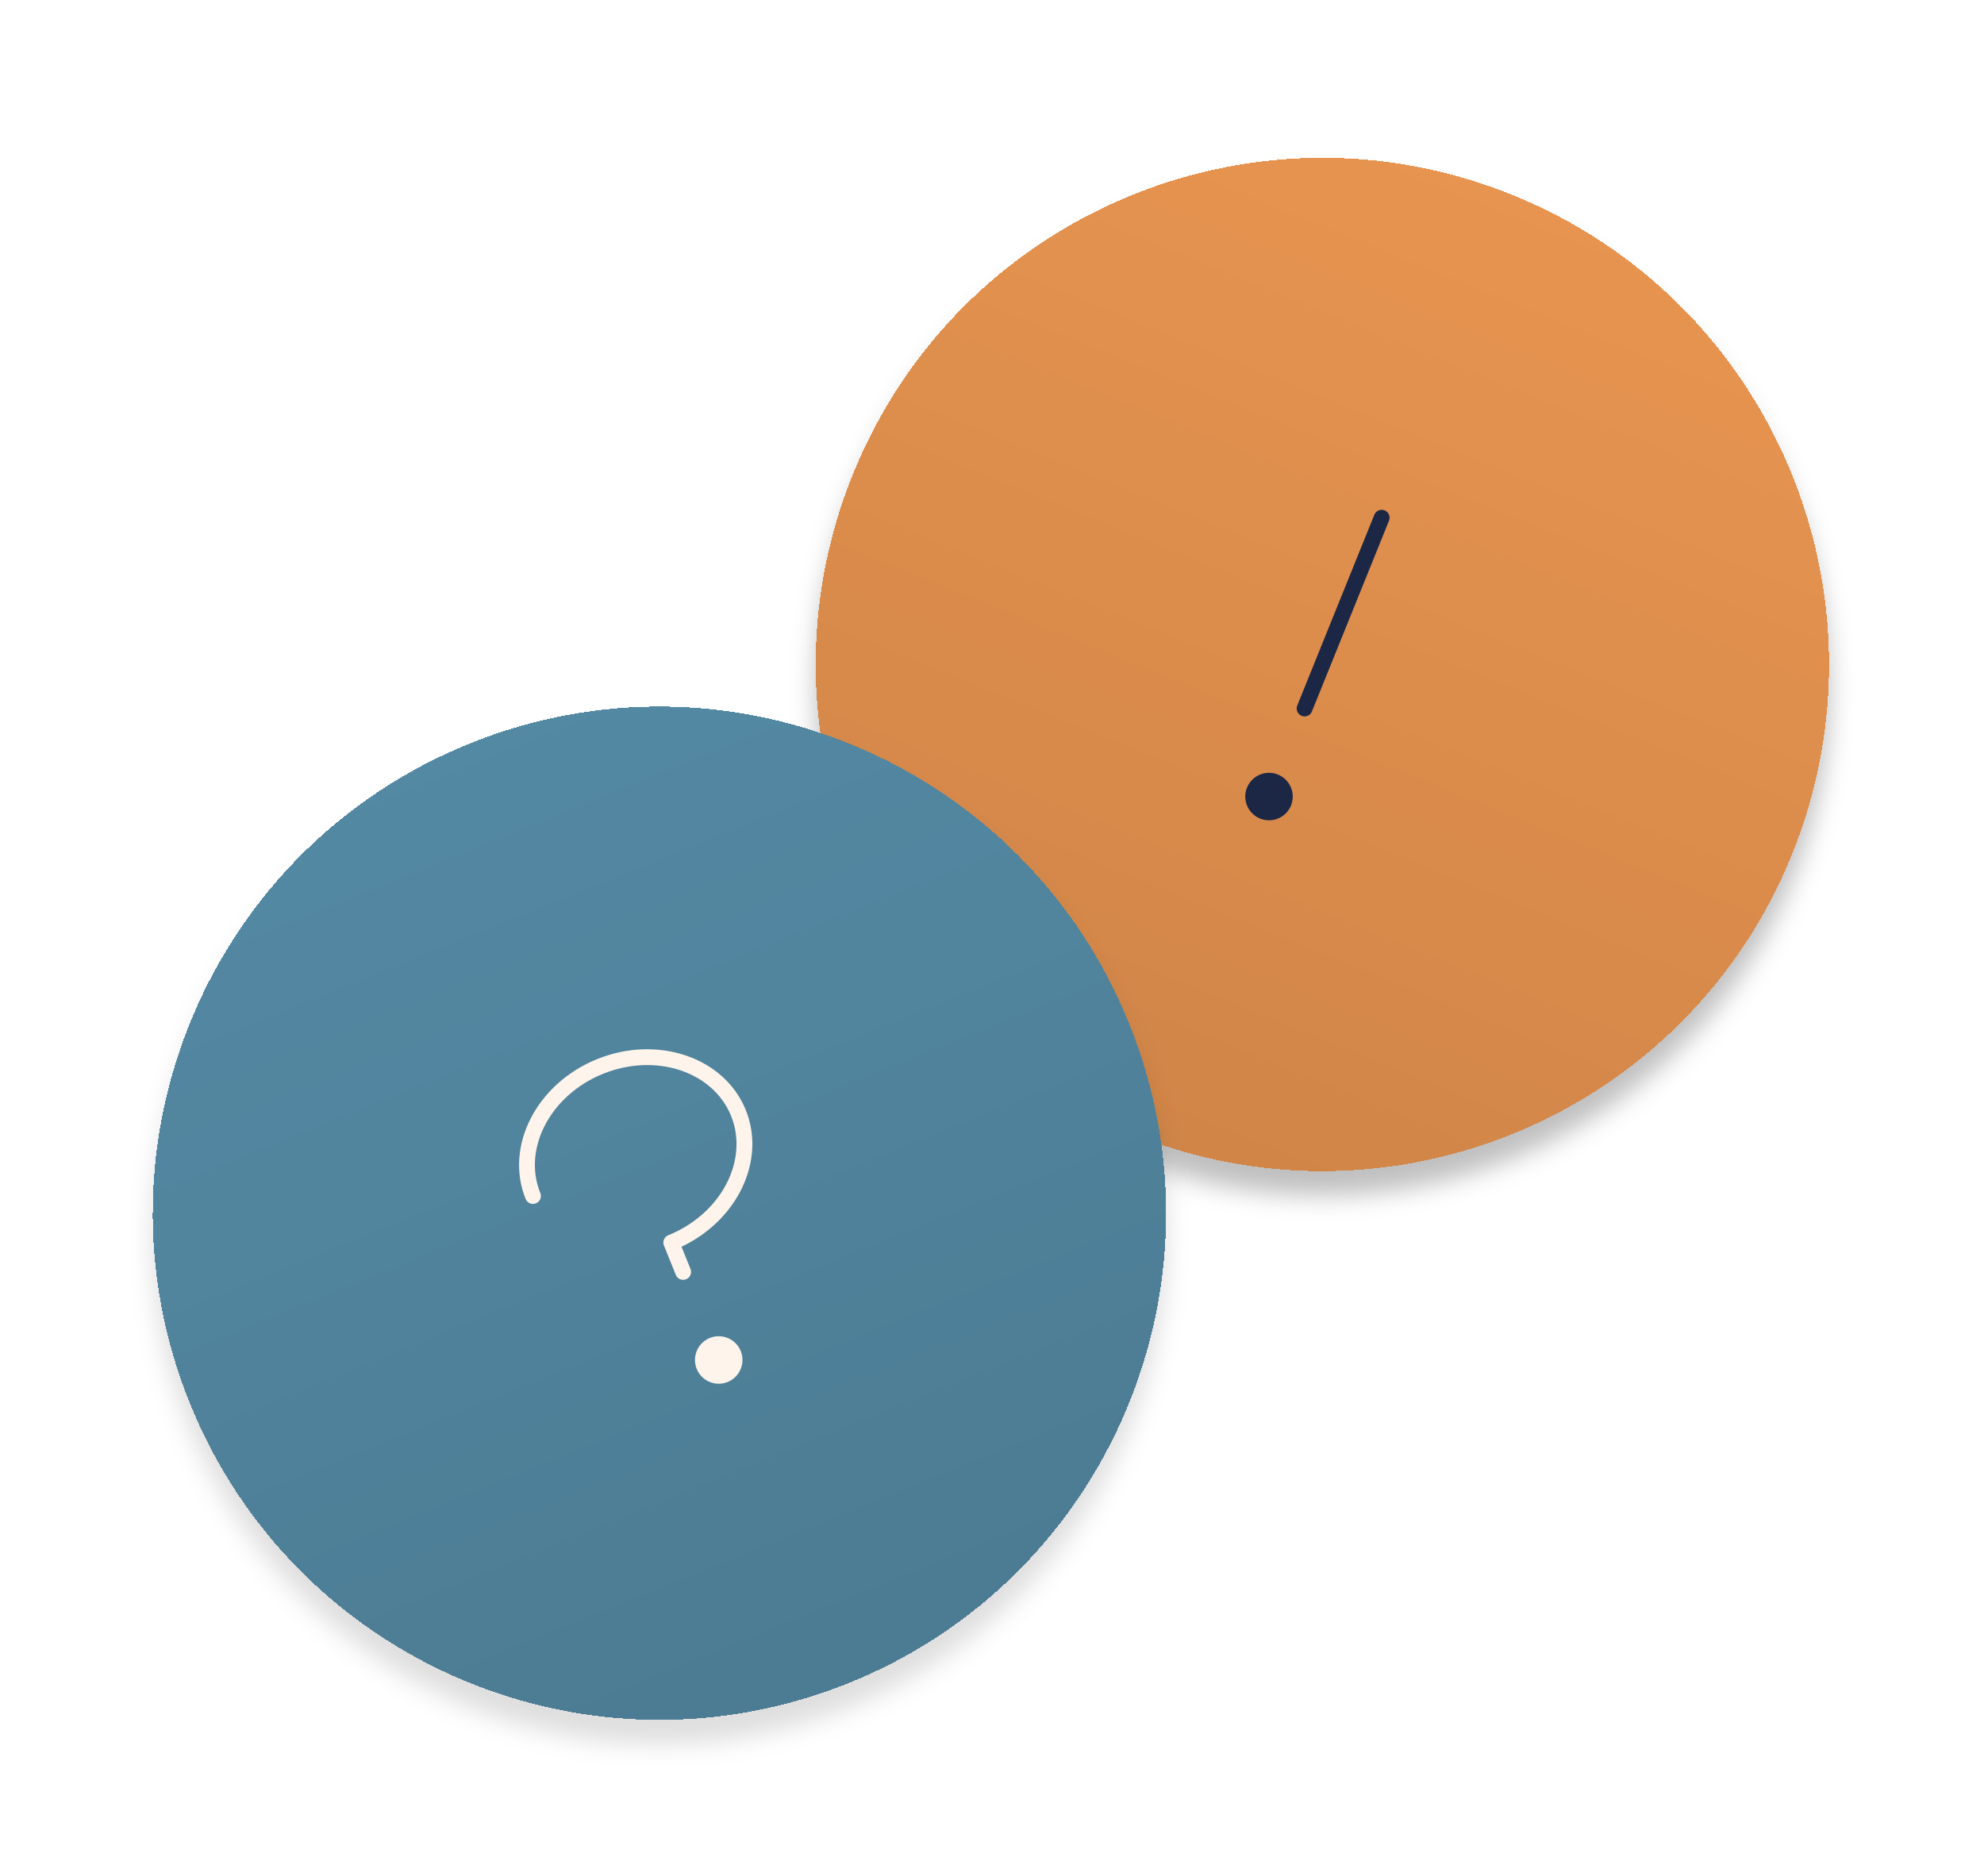
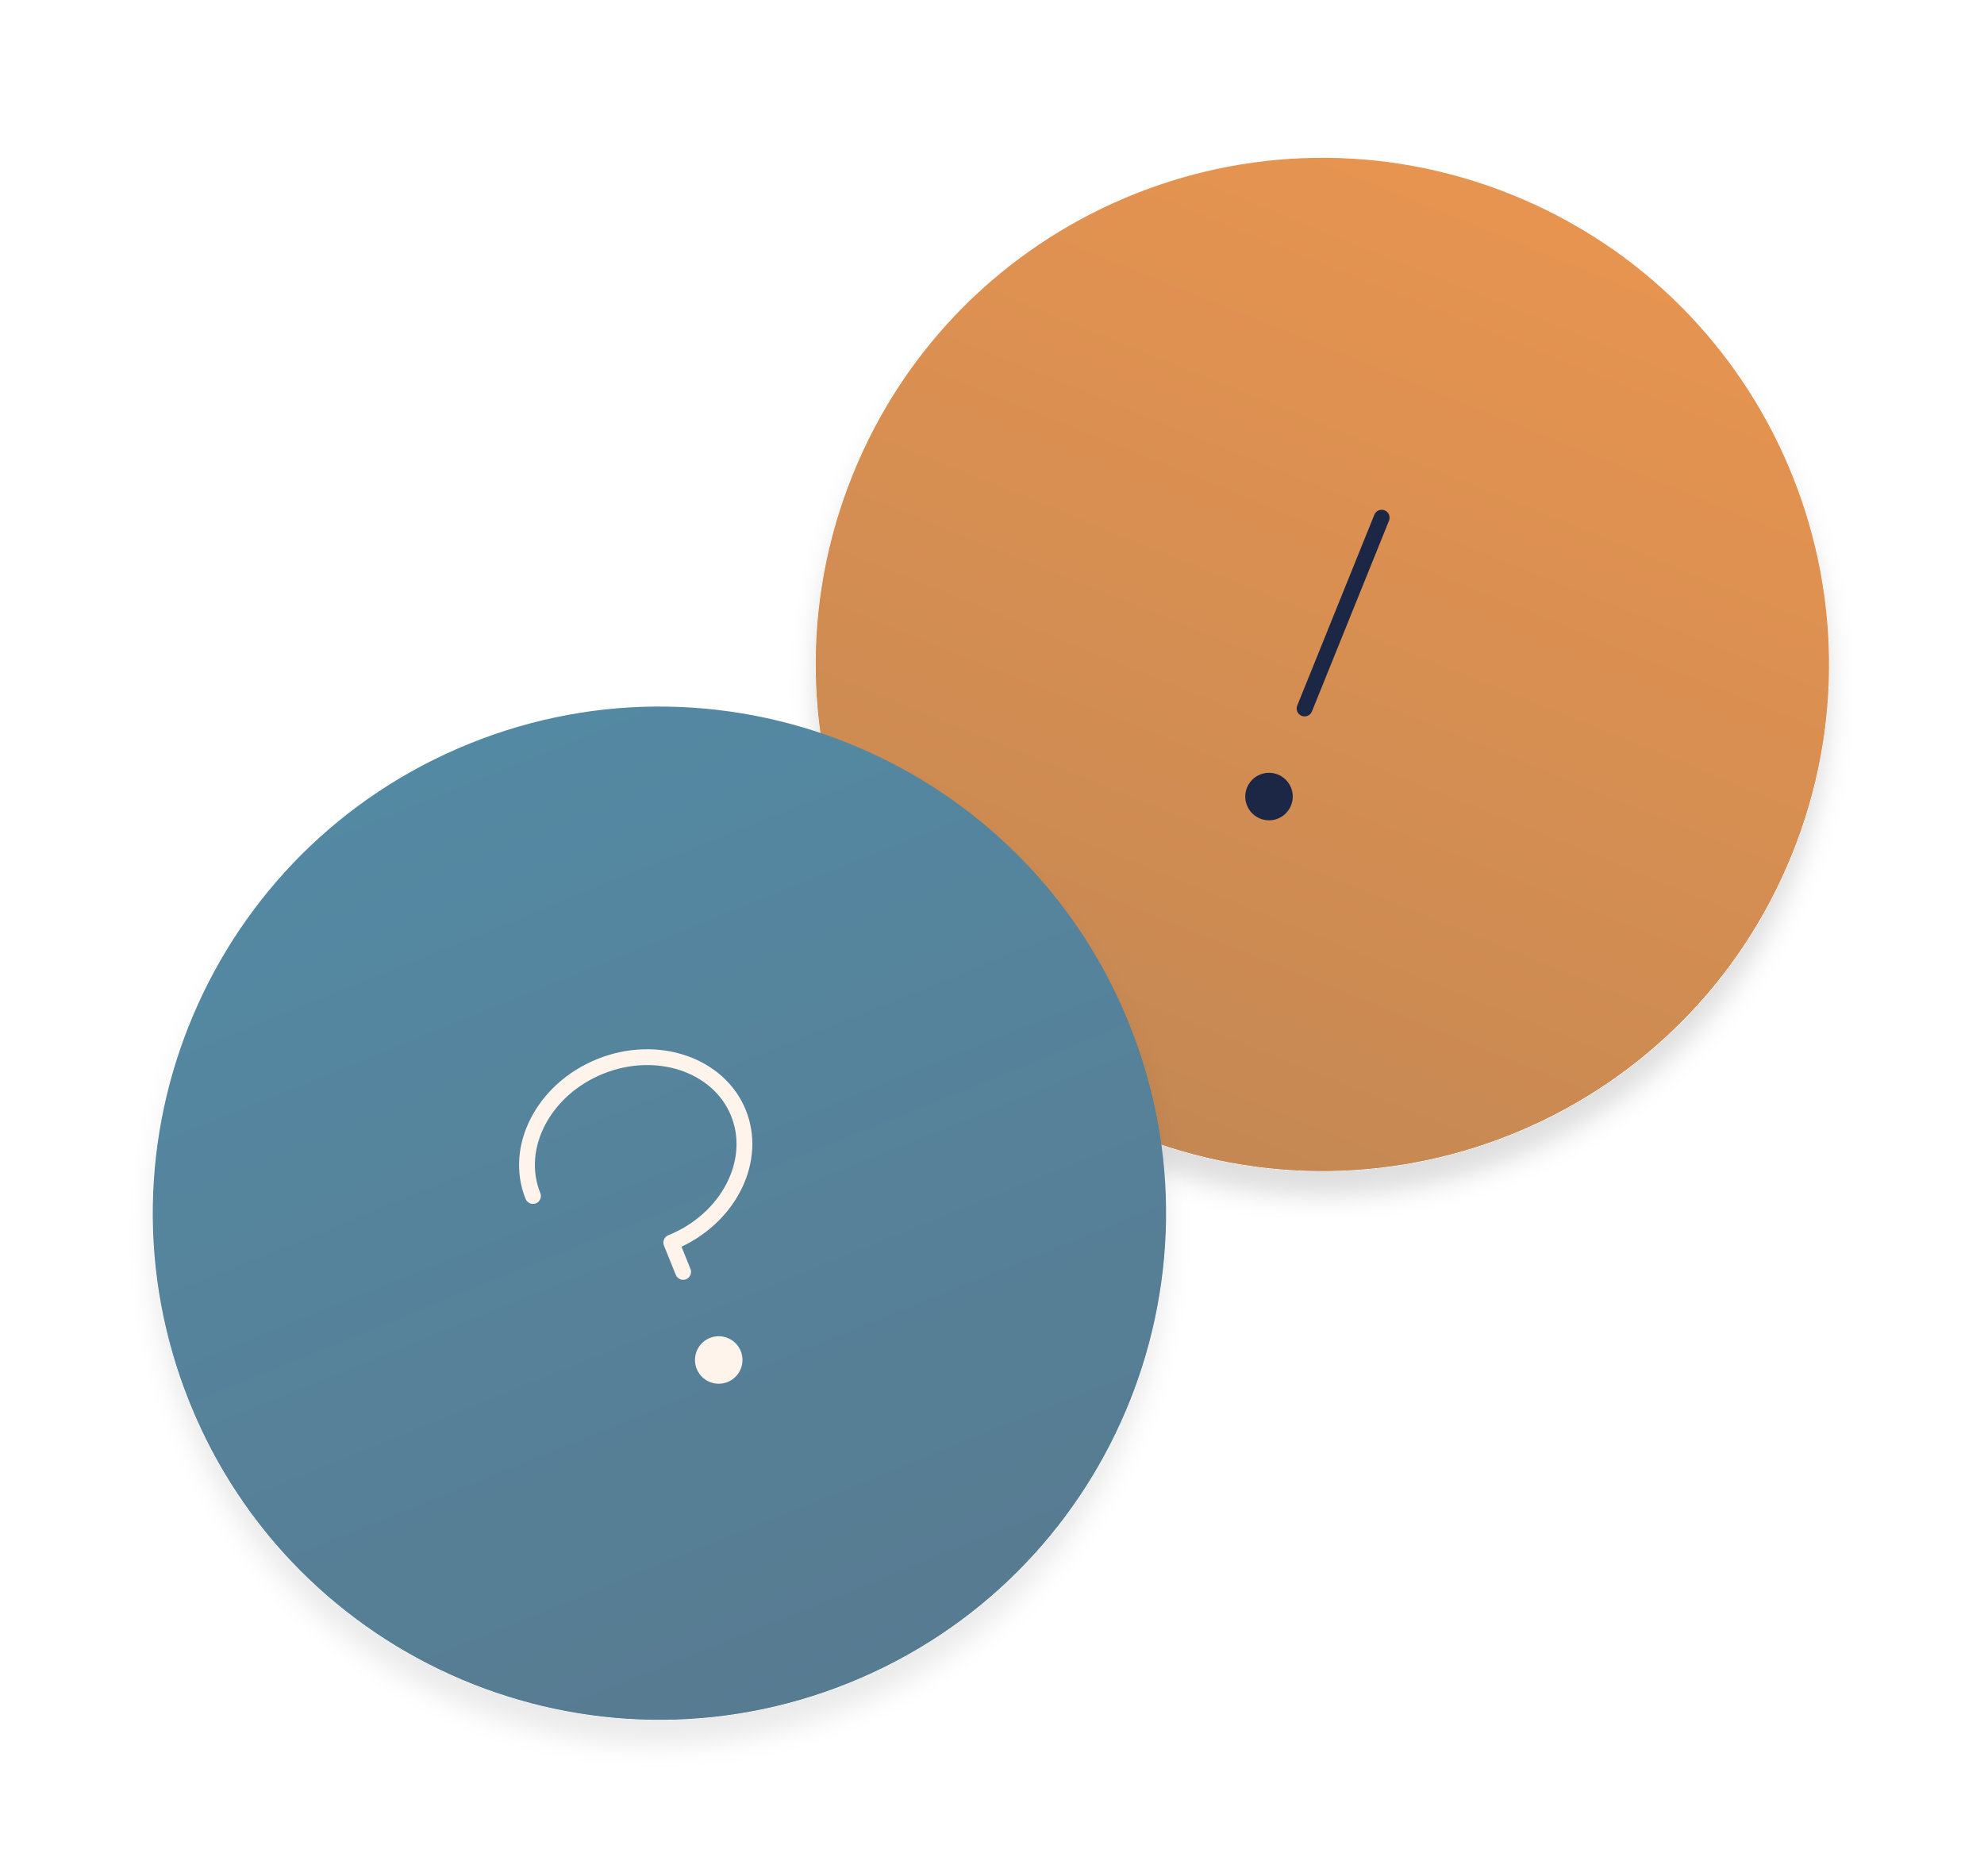
<svg xmlns="http://www.w3.org/2000/svg" width="329" height="311" viewBox="0 0 329 311" fill="none">
  <g filter="url(#filter0_d_594_4283)">
-     <rect x="172.869" y="0.84" width="168" height="168" rx="84" transform="rotate(22 172.869 0.839844)" fill="#E79450" shape-rendering="crispEdges" />
-     <rect x="172.869" y="0.84" width="168" height="168" rx="84" transform="rotate(22 172.869 0.839844)" fill="url(#paint0_linear_594_4283)" fill-opacity="0.1" style="mix-blend-mode:color-burn" shape-rendering="crispEdges" />
+     <rect x="172.869" y="0.84" width="168" height="168" rx="84" transform="rotate(22 172.869 0.839844)" fill="url(#paint0_linear_594_4283)" />
    <path d="M214.086 133.57C213.795 134.292 213.295 134.911 212.652 135.35C212.008 135.788 211.249 136.025 210.47 136.032C209.691 136.039 208.928 135.815 208.277 135.388C207.625 134.961 207.115 134.35 206.811 133.633C206.507 132.917 206.422 132.126 206.567 131.36C206.712 130.595 207.081 129.891 207.627 129.335C208.173 128.78 208.871 128.399 209.634 128.24C210.396 128.081 211.189 128.152 211.911 128.444C212.879 128.835 213.652 129.595 214.06 130.556C214.468 131.518 214.478 132.602 214.086 133.57ZM215.844 118.709C216.167 118.839 216.528 118.836 216.848 118.7C217.169 118.564 217.422 118.306 217.553 117.983L230.336 86.343C230.466 86.02 230.463 85.659 230.327 85.339C230.191 85.018 229.934 84.765 229.611 84.635C229.288 84.504 228.927 84.507 228.606 84.643C228.286 84.779 228.033 85.037 227.902 85.36L215.119 117C214.988 117.323 214.991 117.684 215.127 118.005C215.263 118.325 215.521 118.578 215.844 118.709Z" fill="#1C2745" />
  </g>
  <g filter="url(#filter1_d_594_4283)">
-     <rect y="154.773" width="168" height="168" rx="84" transform="rotate(-22 0 154.773)" fill="#5489A3" shape-rendering="crispEdges" />
-     <rect y="154.773" width="168" height="168" rx="84" transform="rotate(-22 0 154.773)" fill="url(#paint1_linear_594_4283)" fill-opacity="0.1" style="mix-blend-mode:color-burn" shape-rendering="crispEdges" />
+     <rect y="154.773" width="168" height="168" rx="84" transform="rotate(-22 0 154.773)" fill="url(#paint1_linear_594_4283)" />
    <path d="M123.671 184.079C127.052 192.449 122.292 202.363 113.012 206.749L114.501 210.434C114.631 210.756 114.628 211.118 114.492 211.438C114.356 211.759 114.098 212.012 113.775 212.142C113.453 212.273 113.091 212.27 112.771 212.134C112.45 211.998 112.197 211.74 112.067 211.417L110.1 206.549C109.97 206.227 109.973 205.865 110.109 205.545C110.245 205.224 110.503 204.971 110.825 204.841C119.548 201.317 124.219 192.443 121.237 185.063C118.255 177.682 108.731 174.544 100.009 178.068C91.286 181.592 86.615 190.466 89.597 197.846C89.727 198.169 89.724 198.53 89.588 198.851C89.452 199.171 89.194 199.424 88.872 199.555C88.549 199.685 88.188 199.682 87.867 199.546C87.547 199.41 87.293 199.152 87.163 198.83C83.639 190.107 88.961 179.701 99.025 175.634C109.089 171.568 120.147 175.357 123.671 184.079ZM117.709 221.878C116.987 222.169 116.367 222.669 115.929 223.312C115.491 223.956 115.253 224.715 115.246 225.494C115.24 226.273 115.464 227.036 115.891 227.687C116.318 228.339 116.928 228.849 117.645 229.153C118.362 229.457 119.153 229.542 119.918 229.397C120.683 229.252 121.388 228.883 121.944 228.337C122.499 227.791 122.88 227.093 123.039 226.33C123.197 225.568 123.126 224.776 122.835 224.054C122.443 223.085 121.684 222.312 120.722 221.904C119.761 221.496 118.677 221.487 117.709 221.878Z" fill="#FFF4EB" />
  </g>
  <defs>
    <filter id="filter0_d_594_4283" x="105.935" y="0.84" width="226.701" height="226.701" filterUnits="userSpaceOnUse" color-interpolation-filters="sRGB">
      <feFlood flood-opacity="0" result="BackgroundImageFix" />
      <feColorMatrix in="SourceAlpha" type="matrix" values="0 0 0 0 0 0 0 0 0 0 0 0 0 0 0 0 0 0 127 0" result="hardAlpha" />
      <feOffset dy="4" />
      <feGaussianBlur stdDeviation="2" />
      <feComposite in2="hardAlpha" operator="out" />
-       <feColorMatrix type="matrix" values="0 0 0 0 0 0 0 0 0 0 0 0 0 0 0 0 0 0 0.25 0" />
+       <feColorMatrix type="matrix" values="0 0 0 0 0 0 0 0 0 0 0 0 0 0 0 0 0 0 0.13 0" />
      <feBlend mode="normal" in2="BackgroundImageFix" result="effect1_dropShadow_594_4283" />
      <feBlend mode="normal" in="SourceGraphic" in2="effect1_dropShadow_594_4283" result="shape" />
    </filter>
    <filter id="filter1_d_594_4283" x="-4" y="91.84" width="226.701" height="226.701" filterUnits="userSpaceOnUse" color-interpolation-filters="sRGB">
      <feFlood flood-opacity="0" result="BackgroundImageFix" />
      <feColorMatrix in="SourceAlpha" type="matrix" values="0 0 0 0 0 0 0 0 0 0 0 0 0 0 0 0 0 0 127 0" result="hardAlpha" />
      <feOffset dy="4" />
      <feGaussianBlur stdDeviation="2" />
      <feComposite in2="hardAlpha" operator="out" />
-       <feColorMatrix type="matrix" values="0 0 0 0 0 0 0 0 0 0 0 0 0 0 0 0 0 0 0.13 0" />
+       <feColorMatrix type="matrix" values="0 0 0 0 0 0 0 0 0 0 0 0 0 0 0 0 0 0 0.08 0" />
      <feBlend mode="normal" in2="BackgroundImageFix" result="effect1_dropShadow_594_4283" />
      <feBlend mode="normal" in="SourceGraphic" in2="effect1_dropShadow_594_4283" result="shape" />
    </filter>
    <linearGradient id="paint0_linear_594_4283" x1="256.869" y1="0.84" x2="256.869" y2="168.84" gradientUnits="userSpaceOnUse">
-       <stop stop-opacity="0" />
-       <stop offset="1" />
+       <stop stop-color="#E79450" />
+       <stop offset="1" stop-color="#C58853" />
    </linearGradient>
    <linearGradient id="paint1_linear_594_4283" x1="84" y1="154.773" x2="84" y2="322.773" gradientUnits="userSpaceOnUse">
-       <stop stop-opacity="0" />
-       <stop offset="1" />
+       <stop stop-color="#5489A3" />
+       <stop offset="1" stop-color="#577B91" />
    </linearGradient>
  </defs>
</svg>
